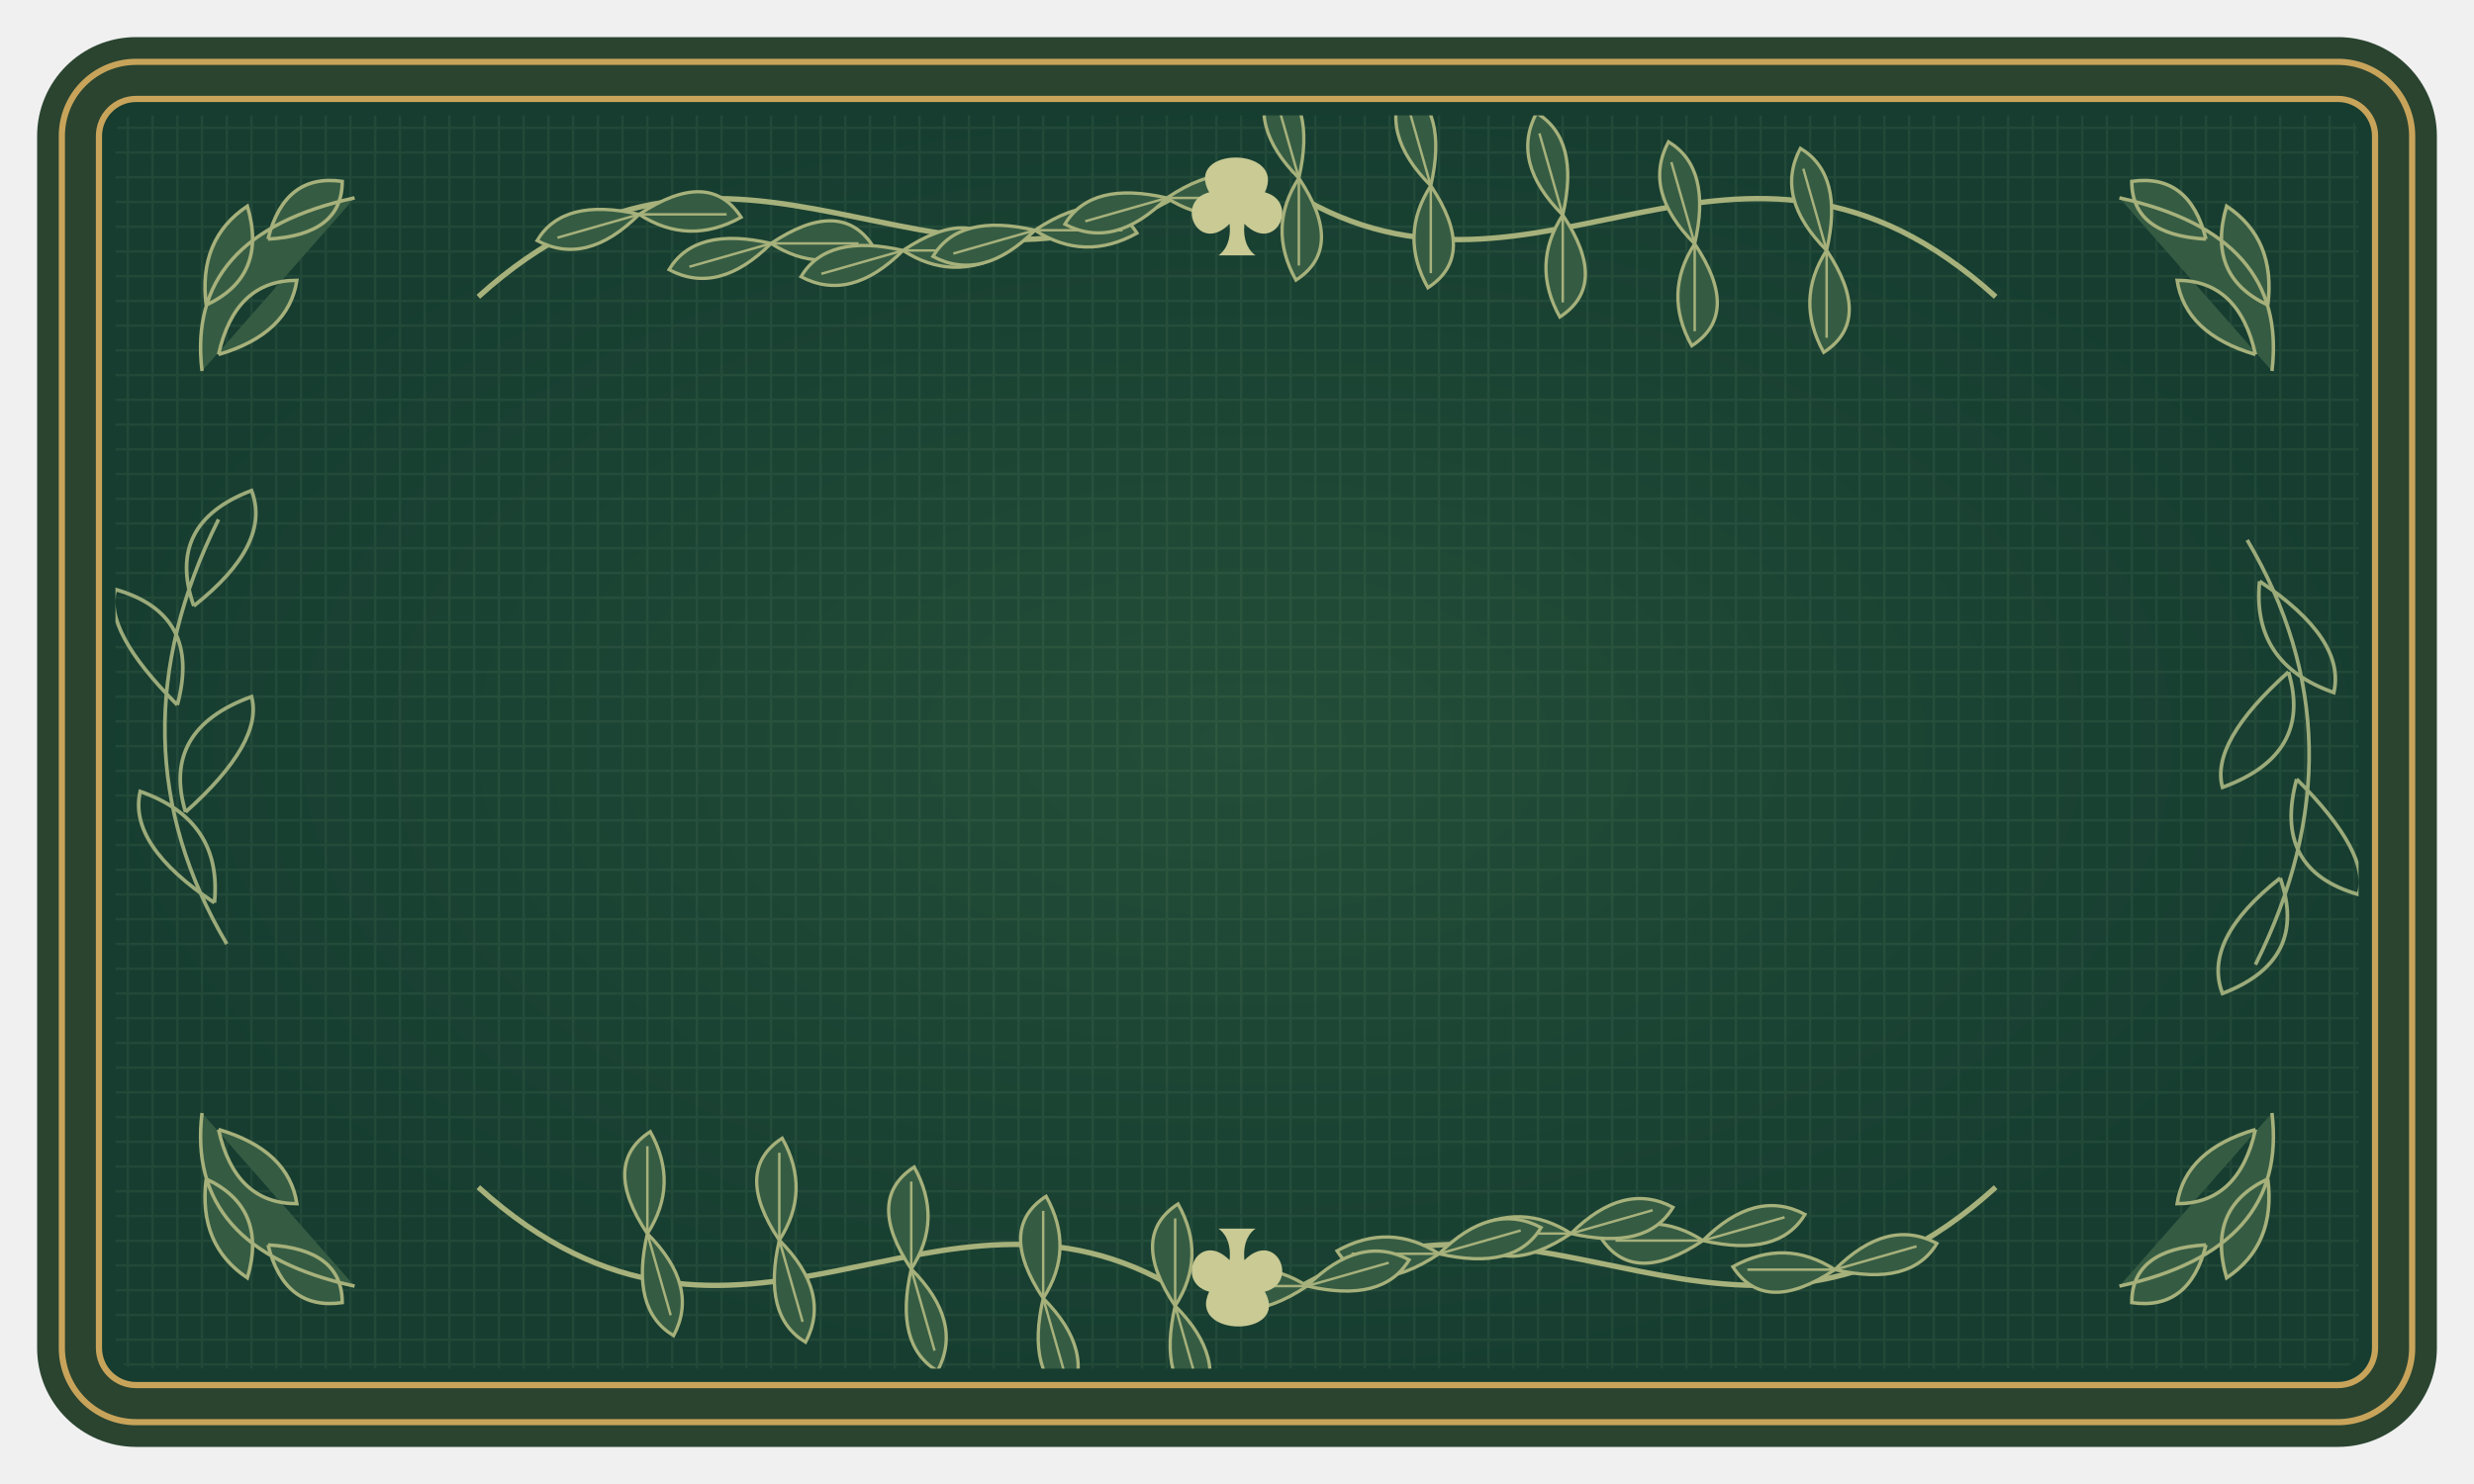
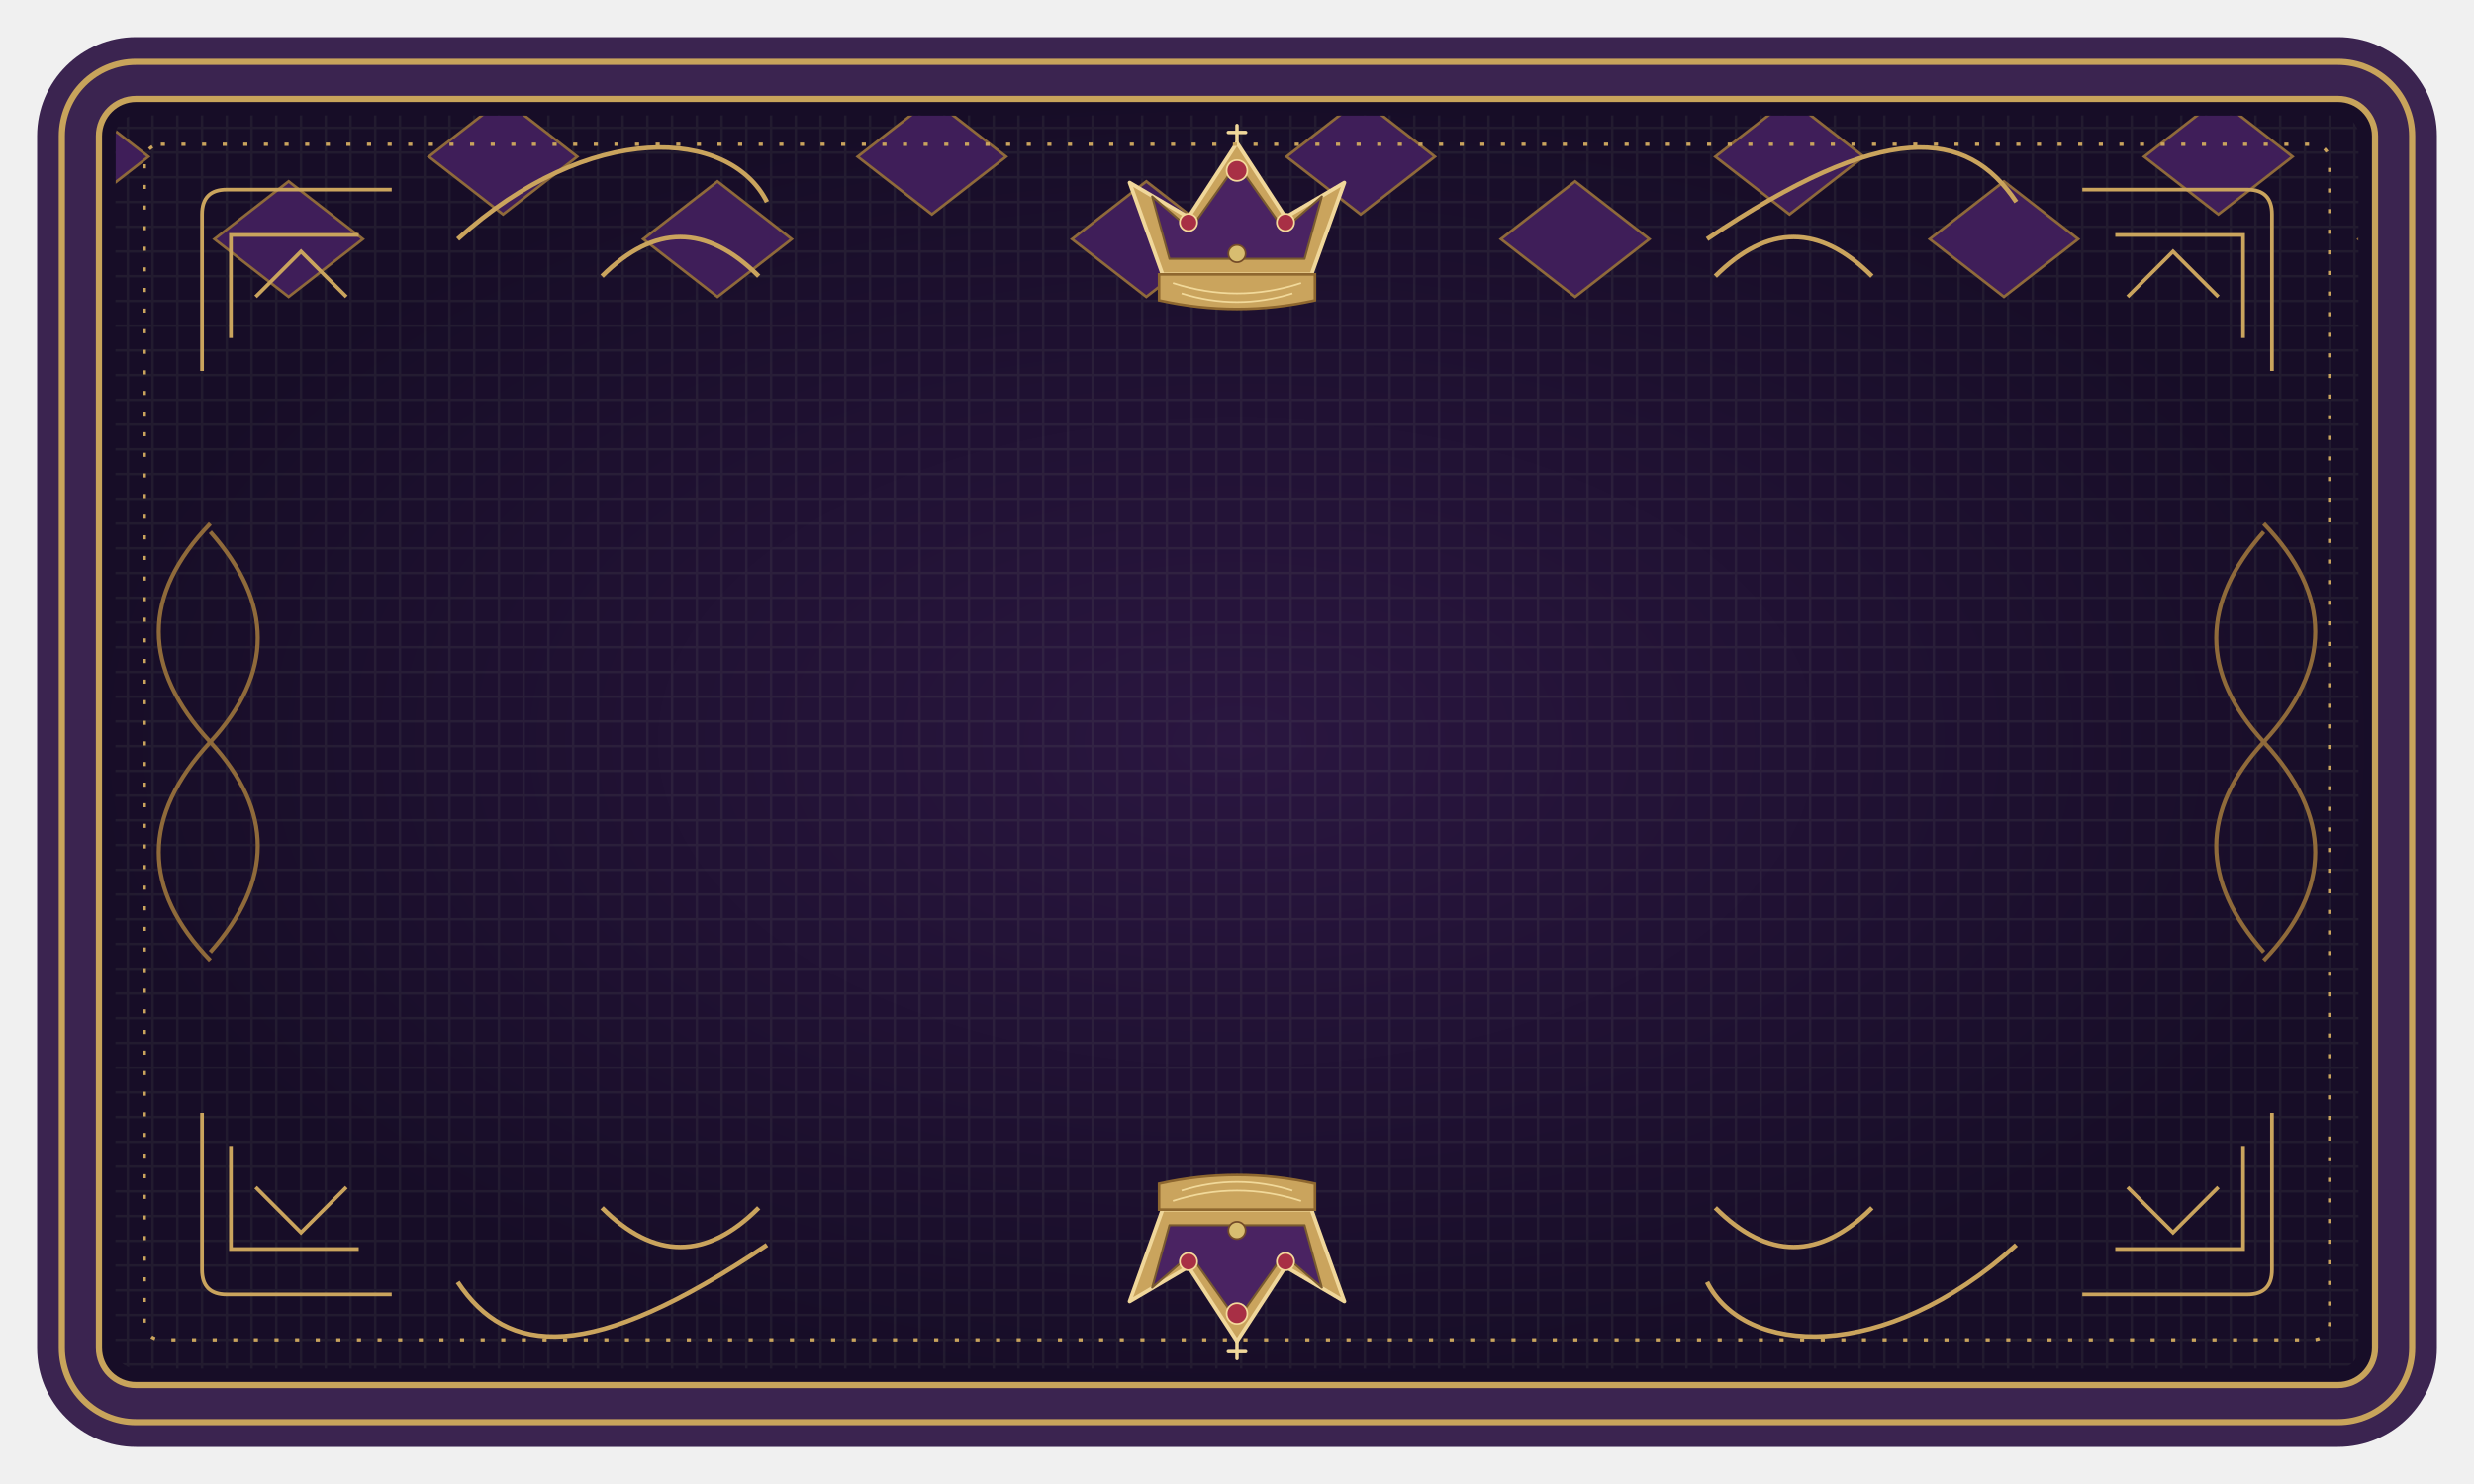
<svg xmlns="http://www.w3.org/2000/svg" viewBox="0 0 600 360" width="600" height="360" role="img" aria-labelledby="title">
  <defs>
    <linearGradient id="gold" x2=".8" y2="1">
      <stop stop-color="#eedca8" />
      <stop offset=".5" stop-color="#c7a25c" />
      <stop offset="1" stop-color="#a98242" />
    </linearGradient>
    <radialGradient id="felt">
      <stop stop-color="#204b39" />
      <stop offset="1" stop-color="#09231c" />
    </radialGradient>
    <pattern id="weave" width="6" height="6" patternUnits="userSpaceOnUse">
      <path d="M0 1H6M1 0V6" stroke="#c6d6aa" stroke-opacity=".07" stroke-width=".6" />
    </pattern>
    <pattern id="hatch" width="6" height="6" patternUnits="userSpaceOnUse" patternTransform="rotate(45)">
      <path d="M0 0V6" stroke="#c8a45b" stroke-opacity=".12" stroke-width="1" />
    </pattern>
  </defs>
  <defs>
    <radialGradient id="table-field">
-       <stop stop-color="#234d38" />
-       <stop offset="1" stop-color="#163d30" />
+       <stop stop-color="#2a1640" />
+       <stop offset="1" stop-color="#170d27" />
    </radialGradient>
    <clipPath id="table-clip">
      <rect x="28" y="28" width="544" height="304" rx="5" />
    </clipPath>
    <mask id="table-perimeter">
      <rect width="600" height="360" fill="white" />
      <rect x="76" y="84" width="448" height="192" rx="10" fill="black" />
    </mask>
  </defs>
-   <rect x="9" y="9" width="582" height="342" rx="24" fill="#2a4430" />
+   <rect x="9" y="9" width="582" height="342" rx="24" fill="#3b2450" />
  <rect x="15" y="15" width="570" height="330" rx="18" fill="none" stroke="#c8a45b" stroke-width="1.5" />
  <rect x="24" y="24" width="552" height="312" rx="9" fill="url(#table-field)" stroke="#c8a45b" stroke-width="1.5" />
  <rect x="28" y="28" width="544" height="304" rx="5" fill="url(#weave)" />
  <g clip-path="url(#table-clip)">
-     <path d="M116 72C179 15 227 83 286 47M314 47C373 83 421 15 484 72" fill="none" stroke="#a7b17b" stroke-width="1.3" />
-     <g transform="rotate(180 300 180)">
-       <path d="M116 72C179 15 227 83 286 47M314 47C373 83 421 15 484 72" fill="none" stroke="#a7b17b" stroke-width="1.3" />
+     <g mask="url(#table-perimeter)">
+       <path d="M18 24l18 14l-18 14l-18 -14Z" fill="#3f1e59" stroke="#8f6a3a" stroke-width=".65" />
+       <path d="M70 44l18 14l-18 14l-18 -14Z" fill="#3f1e59" stroke="#8f6a3a" stroke-width=".65" />
+       <path d="M122 24l18 14l-18 14l-18 -14Z" fill="#3f1e59" stroke="#8f6a3a" stroke-width=".65" />
+       <path d="M174 44l18 14l-18 14l-18 -14Z" fill="#3f1e59" stroke="#8f6a3a" stroke-width=".65" />
+       <path d="M226 24l18 14l-18 14l-18 -14Z" fill="#3f1e59" stroke="#8f6a3a" stroke-width=".65" />
+       <path d="M278 44l18 14l-18 14l-18 -14Z" fill="#3f1e59" stroke="#8f6a3a" stroke-width=".65" />
+       <path d="M330 24l18 14l-18 14l-18 -14Z" fill="#3f1e59" stroke="#8f6a3a" stroke-width=".65" />
+       <path d="M382 44l18 14l-18 14l-18 -14Z" fill="#3f1e59" stroke="#8f6a3a" stroke-width=".65" />
+       <path d="M434 24l18 14l-18 14l-18 -14Z" fill="#3f1e59" stroke="#8f6a3a" stroke-width=".65" />
+       <path d="M486 44l18 14l-18 14l-18 -14Z" fill="#3f1e59" stroke="#8f6a3a" stroke-width=".65" />
+       <path d="M538 24l18 14l-18 14l-18 -14Z" fill="#3f1e59" stroke="#8f6a3a" stroke-width=".65" />
+       <path d="M590 44l18 14l-18 14l-18 -14Z" fill="#3f1e59" stroke="#8f6a3a" stroke-width=".65" />
    </g>
-     <g transform="translate(155 52) rotate(-45)">
-       <path d="M0 0Q-10 -16 -22 -13Q-18 0 0 0M0 0Q3 14 17 18Q20 4 0 0" fill="#355c43" stroke="#a7b17b" stroke-width=".8" />
-       <path d="M0 0L-18 -10M0 0L15 15" stroke="#a7b17b" stroke-width=".6" />
-     </g>
-     <g transform="translate(187 59.05) rotate(-45)">
-       <path d="M0 0Q-10 -16 -22 -13Q-18 0 0 0M0 0Q3 14 17 18Q20 4 0 0" fill="#355c43" stroke="#a7b17b" stroke-width=".8" />
-       <path d="M0 0L-18 -10M0 0L15 15" stroke="#a7b17b" stroke-width=".6" />
-     </g>
-     <g transform="translate(219 60.76) rotate(-45)">
-       <path d="M0 0Q-10 -16 -22 -13Q-18 0 0 0M0 0Q3 14 17 18Q20 4 0 0" fill="#355c43" stroke="#a7b17b" stroke-width=".8" />
-       <path d="M0 0L-18 -10M0 0L15 15" stroke="#a7b17b" stroke-width=".6" />
-     </g>
-     <g transform="translate(251 55.85) rotate(-45)">
-       <path d="M0 0Q-10 -16 -22 -13Q-18 0 0 0M0 0Q3 14 17 18Q20 4 0 0" fill="#355c43" stroke="#a7b17b" stroke-width=".8" />
-       <path d="M0 0L-18 -10M0 0L15 15" stroke="#a7b17b" stroke-width=".6" />
-     </g>
-     <g transform="translate(283 48.02) rotate(-45)">
-       <path d="M0 0Q-10 -16 -22 -13Q-18 0 0 0M0 0Q3 14 17 18Q20 4 0 0" fill="#355c43" stroke="#a7b17b" stroke-width=".8" />
-       <path d="M0 0L-18 -10M0 0L15 15" stroke="#a7b17b" stroke-width=".6" />
-     </g>
-     <g transform="translate(315 43.2) rotate(45)">
-       <path d="M0 0Q-10 -16 -22 -13Q-18 0 0 0M0 0Q3 14 17 18Q20 4 0 0" fill="#355c43" stroke="#a7b17b" stroke-width=".8" />
-       <path d="M0 0L-18 -10M0 0L15 15" stroke="#a7b17b" stroke-width=".6" />
-     </g>
-     <g transform="translate(347 45.05) rotate(45)">
-       <path d="M0 0Q-10 -16 -22 -13Q-18 0 0 0M0 0Q3 14 17 18Q20 4 0 0" fill="#355c43" stroke="#a7b17b" stroke-width=".8" />
-       <path d="M0 0L-18 -10M0 0L15 15" stroke="#a7b17b" stroke-width=".6" />
-     </g>
-     <g transform="translate(379 52.15) rotate(45)">
-       <path d="M0 0Q-10 -16 -22 -13Q-18 0 0 0M0 0Q3 14 17 18Q20 4 0 0" fill="#355c43" stroke="#a7b17b" stroke-width=".8" />
-       <path d="M0 0L-18 -10M0 0L15 15" stroke="#a7b17b" stroke-width=".6" />
-     </g>
-     <g transform="translate(411 59.14) rotate(45)">
-       <path d="M0 0Q-10 -16 -22 -13Q-18 0 0 0M0 0Q3 14 17 18Q20 4 0 0" fill="#355c43" stroke="#a7b17b" stroke-width=".8" />
-       <path d="M0 0L-18 -10M0 0L15 15" stroke="#a7b17b" stroke-width=".6" />
-     </g>
-     <g transform="translate(443 60.73) rotate(45)">
-       <path d="M0 0Q-10 -16 -22 -13Q-18 0 0 0M0 0Q3 14 17 18Q20 4 0 0" fill="#355c43" stroke="#a7b17b" stroke-width=".8" />
-       <path d="M0 0L-18 -10M0 0L15 15" stroke="#a7b17b" stroke-width=".6" />
+     <g transform="translate(300 59) scale(0.42)">
+       <path d="M-62 -35L-43 18H43L62 -35L28 -15L0 -58L-28 -15Z" fill="#caa45d" stroke="#f0d79a" stroke-width="2.2" stroke-linejoin="round" />
+       <path d="M-49 -27L-39 9H39L49 -27L27 -8L0 -46L-27 -8Z" fill="#4a2362" stroke="#795a2f" stroke-width="1.2" stroke-linejoin="round" />
+       <path d="M-45 18H45V33Q0 43 -45 33Z" fill="#caa45d" stroke="#8e672f" stroke-width="1.5" />
+       <path d="M-37 23Q0 35 37 23M-32 29Q0 39 32 29" fill="none" stroke="#f1d99a" stroke-width="1" />
+       <circle cx="-28" cy="-12" r="5" fill="#a82f45" stroke="#f4d99b" stroke-width="1" />
+       <circle cx="0" cy="-42" r="6" fill="#a82f45" stroke="#f4d99b" stroke-width="1" />
+       <circle cx="28" cy="-12" r="5" fill="#a82f45" stroke="#f4d99b" stroke-width="1" />
+       <circle cx="0" cy="6" r="5" fill="#d8bd70" stroke="#734b28" stroke-width="1" />
+       <path d="M0 -58V-68M-5 -64H5" fill="none" stroke="#f0d79a" stroke-width="2" stroke-linecap="round" />
    </g>
    <g transform="rotate(180 300 180)">
-       <g transform="translate(155 52) rotate(-45)">
-         <path d="M0 0Q-10 -16 -22 -13Q-18 0 0 0M0 0Q3 14 17 18Q20 4 0 0" fill="#355c43" stroke="#a7b17b" stroke-width=".8" />
-         <path d="M0 0L-18 -10M0 0L15 15" stroke="#a7b17b" stroke-width=".6" />
-       </g>
-       <g transform="translate(187 59.05) rotate(-45)">
-         <path d="M0 0Q-10 -16 -22 -13Q-18 0 0 0M0 0Q3 14 17 18Q20 4 0 0" fill="#355c43" stroke="#a7b17b" stroke-width=".8" />
-         <path d="M0 0L-18 -10M0 0L15 15" stroke="#a7b17b" stroke-width=".6" />
-       </g>
-       <g transform="translate(219 60.76) rotate(-45)">
-         <path d="M0 0Q-10 -16 -22 -13Q-18 0 0 0M0 0Q3 14 17 18Q20 4 0 0" fill="#355c43" stroke="#a7b17b" stroke-width=".8" />
-         <path d="M0 0L-18 -10M0 0L15 15" stroke="#a7b17b" stroke-width=".6" />
-       </g>
-       <g transform="translate(251 55.85) rotate(-45)">
-         <path d="M0 0Q-10 -16 -22 -13Q-18 0 0 0M0 0Q3 14 17 18Q20 4 0 0" fill="#355c43" stroke="#a7b17b" stroke-width=".8" />
-         <path d="M0 0L-18 -10M0 0L15 15" stroke="#a7b17b" stroke-width=".6" />
-       </g>
-       <g transform="translate(283 48.02) rotate(-45)">
-         <path d="M0 0Q-10 -16 -22 -13Q-18 0 0 0M0 0Q3 14 17 18Q20 4 0 0" fill="#355c43" stroke="#a7b17b" stroke-width=".8" />
-         <path d="M0 0L-18 -10M0 0L15 15" stroke="#a7b17b" stroke-width=".6" />
-       </g>
-       <g transform="translate(315 43.2) rotate(45)">
-         <path d="M0 0Q-10 -16 -22 -13Q-18 0 0 0M0 0Q3 14 17 18Q20 4 0 0" fill="#355c43" stroke="#a7b17b" stroke-width=".8" />
-         <path d="M0 0L-18 -10M0 0L15 15" stroke="#a7b17b" stroke-width=".6" />
-       </g>
-       <g transform="translate(347 45.05) rotate(45)">
-         <path d="M0 0Q-10 -16 -22 -13Q-18 0 0 0M0 0Q3 14 17 18Q20 4 0 0" fill="#355c43" stroke="#a7b17b" stroke-width=".8" />
-         <path d="M0 0L-18 -10M0 0L15 15" stroke="#a7b17b" stroke-width=".6" />
-       </g>
-       <g transform="translate(379 52.15) rotate(45)">
-         <path d="M0 0Q-10 -16 -22 -13Q-18 0 0 0M0 0Q3 14 17 18Q20 4 0 0" fill="#355c43" stroke="#a7b17b" stroke-width=".8" />
-         <path d="M0 0L-18 -10M0 0L15 15" stroke="#a7b17b" stroke-width=".6" />
-       </g>
-       <g transform="translate(411 59.14) rotate(45)">
-         <path d="M0 0Q-10 -16 -22 -13Q-18 0 0 0M0 0Q3 14 17 18Q20 4 0 0" fill="#355c43" stroke="#a7b17b" stroke-width=".8" />
-         <path d="M0 0L-18 -10M0 0L15 15" stroke="#a7b17b" stroke-width=".6" />
-       </g>
-       <g transform="translate(443 60.73) rotate(45)">
-         <path d="M0 0Q-10 -16 -22 -13Q-18 0 0 0M0 0Q3 14 17 18Q20 4 0 0" fill="#355c43" stroke="#a7b17b" stroke-width=".8" />
-         <path d="M0 0L-18 -10M0 0L15 15" stroke="#a7b17b" stroke-width=".6" />
+       <g transform="translate(300 59) scale(0.42)">
+         <path d="M-62 -35L-43 18H43L62 -35L28 -15L0 -58L-28 -15Z" fill="#caa45d" stroke="#f0d79a" stroke-width="2.2" stroke-linejoin="round" />
+         <path d="M-49 -27L-39 9H39L49 -27L27 -8L0 -46L-27 -8Z" fill="#4a2362" stroke="#795a2f" stroke-width="1.2" stroke-linejoin="round" />
+         <path d="M-45 18H45V33Q0 43 -45 33Z" fill="#caa45d" stroke="#8e672f" stroke-width="1.5" />
+         <path d="M-37 23Q0 35 37 23M-32 29Q0 39 32 29" fill="none" stroke="#f1d99a" stroke-width="1" />
+         <circle cx="-28" cy="-12" r="5" fill="#a82f45" stroke="#f4d99b" stroke-width="1" />
+         <circle cx="0" cy="-42" r="6" fill="#a82f45" stroke="#f4d99b" stroke-width="1" />
+         <circle cx="28" cy="-12" r="5" fill="#a82f45" stroke="#f4d99b" stroke-width="1" />
+         <circle cx="0" cy="6" r="5" fill="#d8bd70" stroke="#734b28" stroke-width="1" />
+         <path d="M0 -58V-68M-5 -64H5" fill="none" stroke="#f0d79a" stroke-width="2" stroke-linecap="round" />
      </g>
    </g>
-     <g transform="translate(300 48) scale(0.45)">
-       <path d="M-4 14C-21 31 -34 2 -15 -3C-29 -28 27 -28 15 -3C34 2 21 31 4 14C3 24 7 29 10 31H-10C-7 29 -3 24 -4 14Z" fill="#c9ca94" />
+     <path d="M111 58C143 29 177 31 186 49M414 58C457 29 477 31 489 49M146 67Q165 48 184 67M454 67Q435 48 416 67" fill="none" stroke="#caa45d" stroke-width="1.1" />
+     <g transform="rotate(180 300 180)">
+       <path d="M111 58C143 29 177 31 186 49M414 58C457 29 477 31 489 49M146 67Q165 48 184 67M454 67Q435 48 416 67" fill="none" stroke="#caa45d" stroke-width="1.1" />
    </g>
+     <path d="M51 127Q26 153 51 180Q74 205 51 231M549 127Q574 153 549 180Q526 205 549 231" fill="none" stroke="#8f6a3a" stroke-width="1" />
    <g transform="rotate(180 300 180)">
-       <g transform="translate(300 48) scale(0.45)">
-         <path d="M-4 14C-21 31 -34 2 -15 -3C-29 -28 27 -28 15 -3C34 2 21 31 4 14C3 24 7 29 10 31H-10C-7 29 -3 24 -4 14Z" fill="#c9ca94" />
-       </g>
-     </g>
-     <path d="M53 126Q26 180 55 229M47 147Q66 132 61 119Q40 127 47 147M43 171Q25 153 28 143Q49 149 43 171M45 197Q64 180 61 169Q39 177 45 197M52 219Q31 205 34 192Q54 199 52 219" stroke="#9cab7a" fill="none" stroke-width=".9" />
-     <g transform="rotate(180 300 180)">
-       <path d="M53 126Q26 180 55 229M47 147Q66 132 61 119Q40 127 47 147M43 171Q25 153 28 143Q49 149 43 171M45 197Q64 180 61 169Q39 177 45 197M52 219Q31 205 34 192Q54 199 52 219" stroke="#9cab7a" fill="none" stroke-width=".9" />
+       <path d="M51 127Q26 153 51 180Q74 205 51 231M549 127Q574 153 549 180Q526 205 549 231" fill="none" stroke="#8f6a3a" stroke-width="1" />
    </g>
    <g transform="translate(0 0) scale(1 1)">
-       <path d="M49 90Q45 57 86 48M50 74Q48 58 60 50Q65 67 50 74M65 58Q69 42 83 44Q83 57 65 58M53 86Q70 81 72 68Q57 68 53 86" fill="#355c43" stroke="#a7b17b" stroke-width=".85" />
+       <path d="M49 90V52Q49 46 55 46H95M56 82V57H87M62 72L73 61L84 72" fill="none" stroke="#caa45d" stroke-width=".9" />
    </g>
    <g transform="translate(600 0) scale(-1 1)">
-       <path d="M49 90Q45 57 86 48M50 74Q48 58 60 50Q65 67 50 74M65 58Q69 42 83 44Q83 57 65 58M53 86Q70 81 72 68Q57 68 53 86" fill="#355c43" stroke="#a7b17b" stroke-width=".85" />
+       <path d="M49 90V52Q49 46 55 46H95M56 82V57H87M62 72L73 61L84 72" fill="none" stroke="#caa45d" stroke-width=".9" />
    </g>
    <g transform="translate(0 360) scale(1 -1)">
-       <path d="M49 90Q45 57 86 48M50 74Q48 58 60 50Q65 67 50 74M65 58Q69 42 83 44Q83 57 65 58M53 86Q70 81 72 68Q57 68 53 86" fill="#355c43" stroke="#a7b17b" stroke-width=".85" />
+       <path d="M49 90V52Q49 46 55 46H95M56 82V57H87M62 72L73 61L84 72" fill="none" stroke="#caa45d" stroke-width=".9" />
    </g>
    <g transform="translate(600 360) scale(-1 -1)">
-       <path d="M49 90Q45 57 86 48M50 74Q48 58 60 50Q65 67 50 74M65 58Q69 42 83 44Q83 57 65 58M53 86Q70 81 72 68Q57 68 53 86" fill="#355c43" stroke="#a7b17b" stroke-width=".85" />
+       <path d="M49 90V52Q49 46 55 46H95M56 82V57H87M62 72L73 61L84 72" fill="none" stroke="#caa45d" stroke-width=".9" />
    </g>
+     <rect x="35" y="35" width="530" height="290" rx="4" fill="none" stroke="#caa45d" stroke-width=".8" stroke-dasharray="1 4" />
  </g>
</svg>
